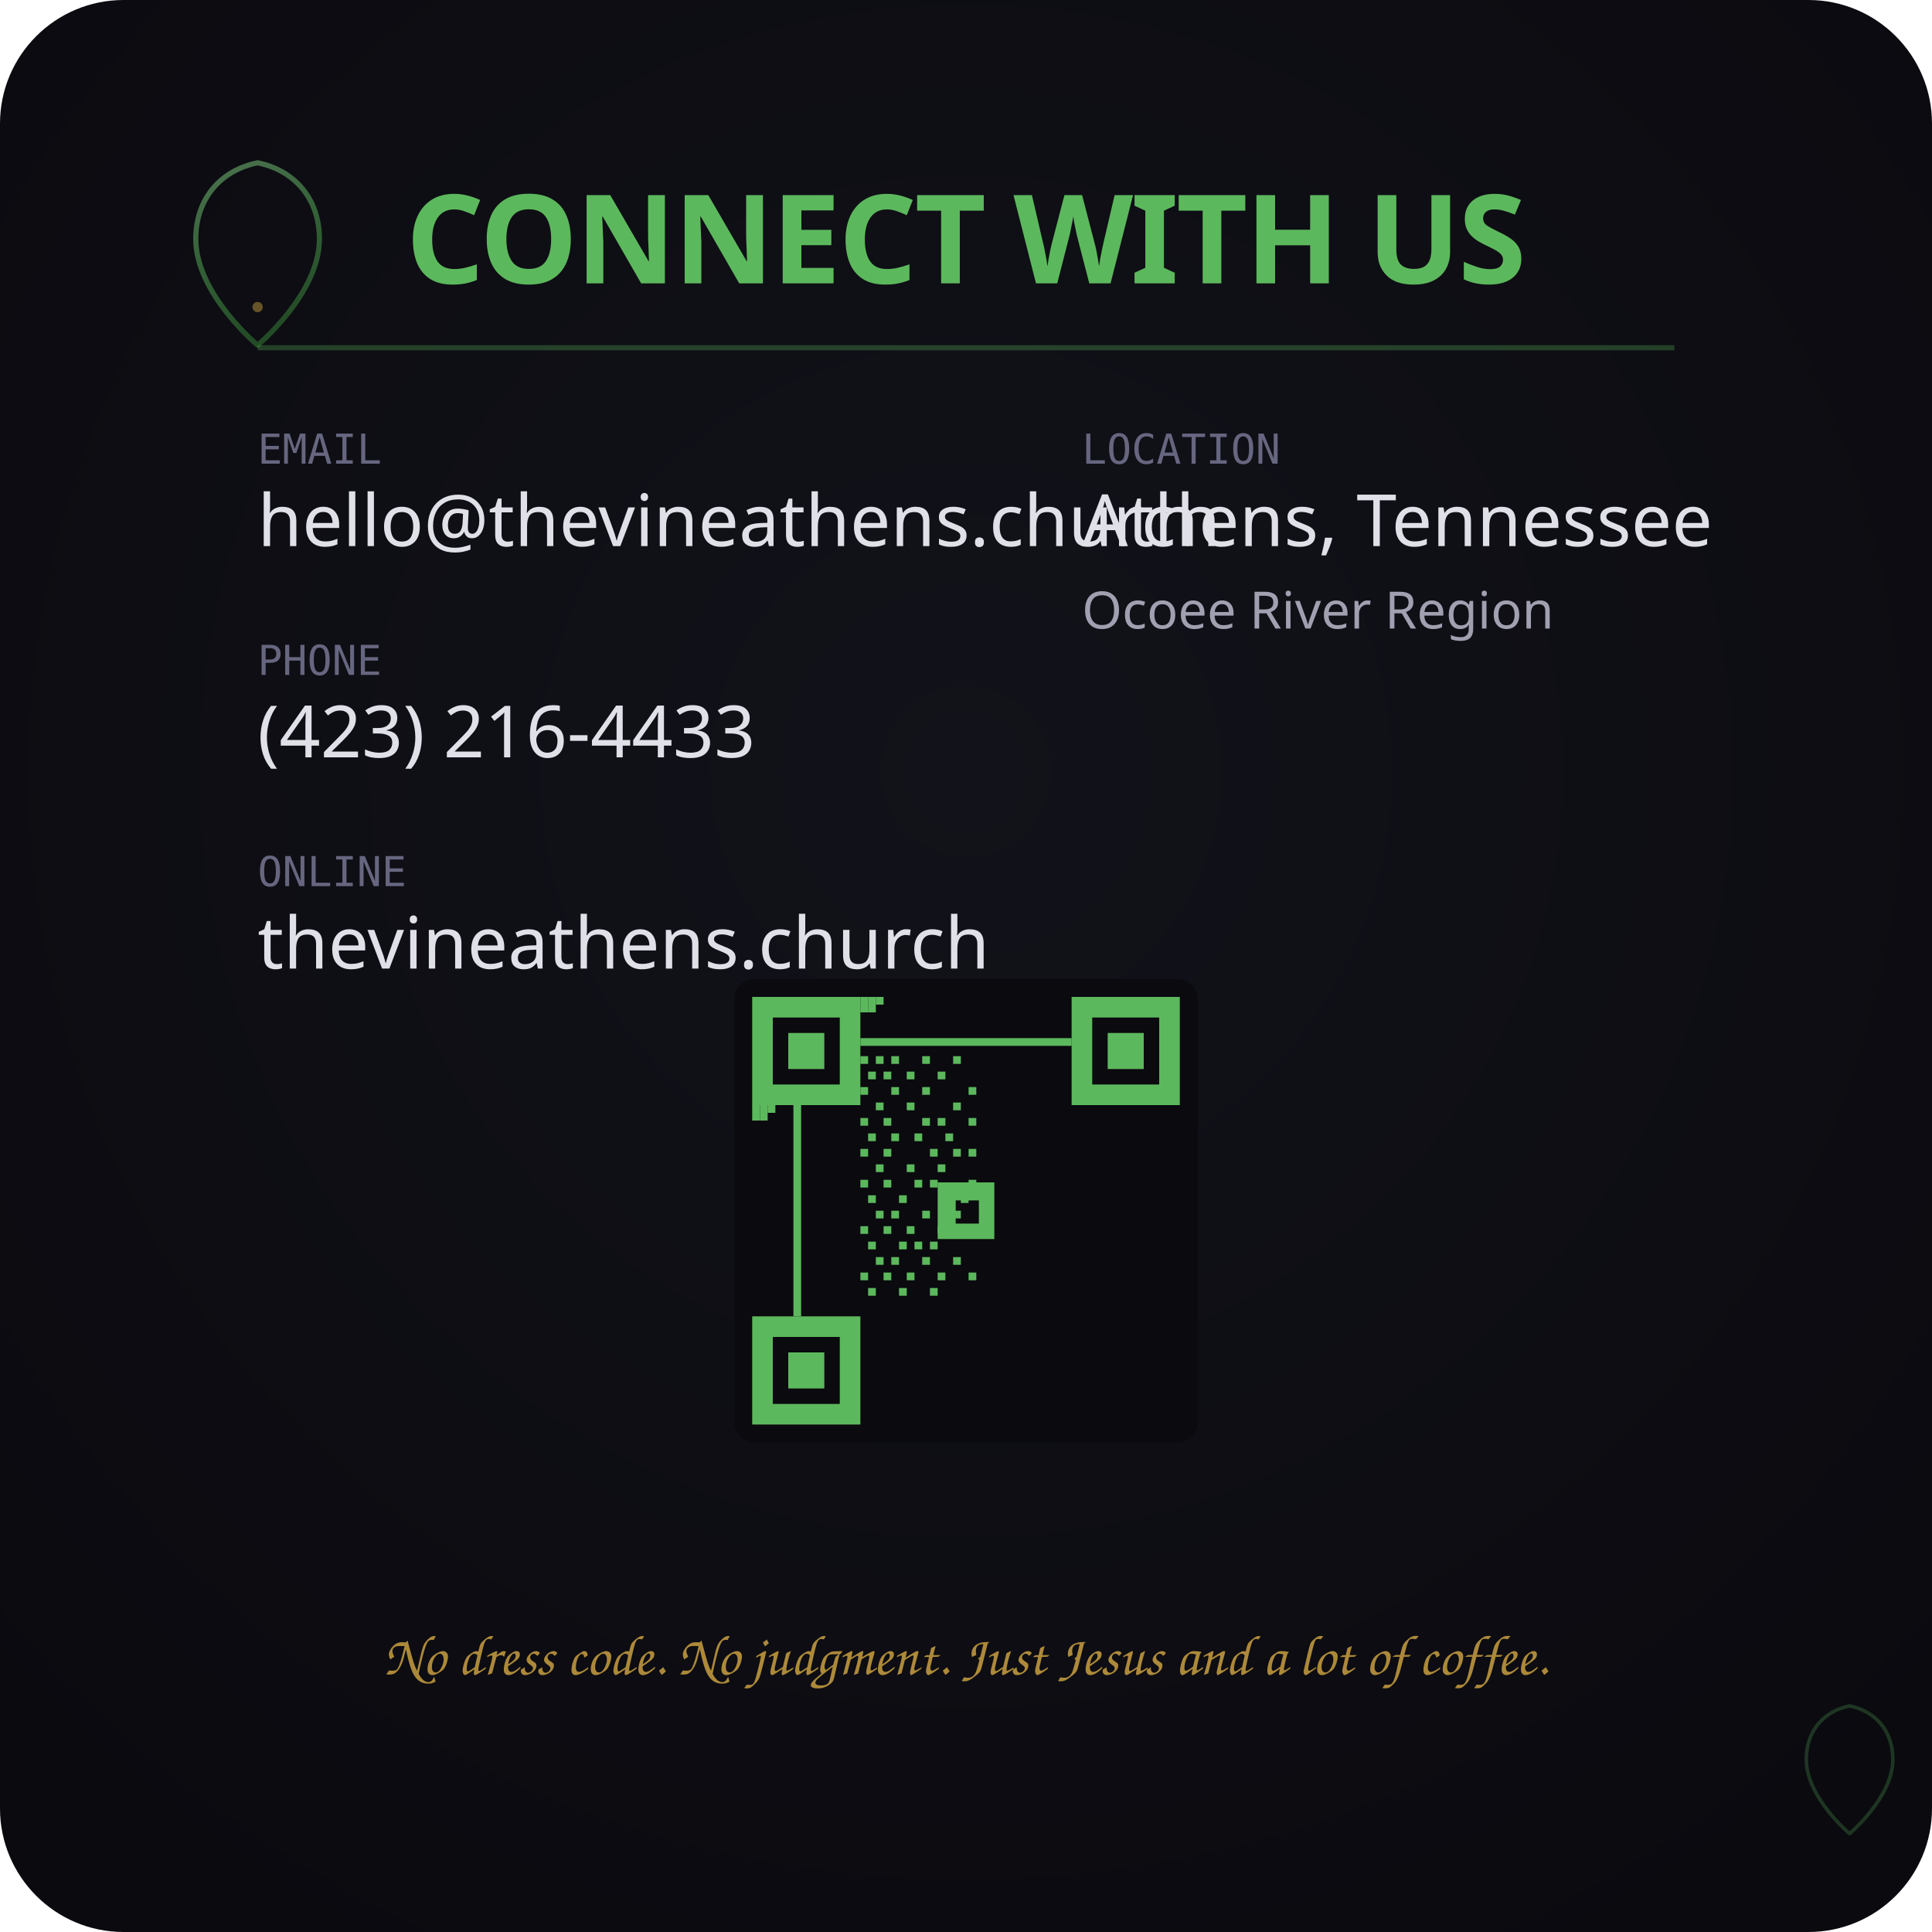
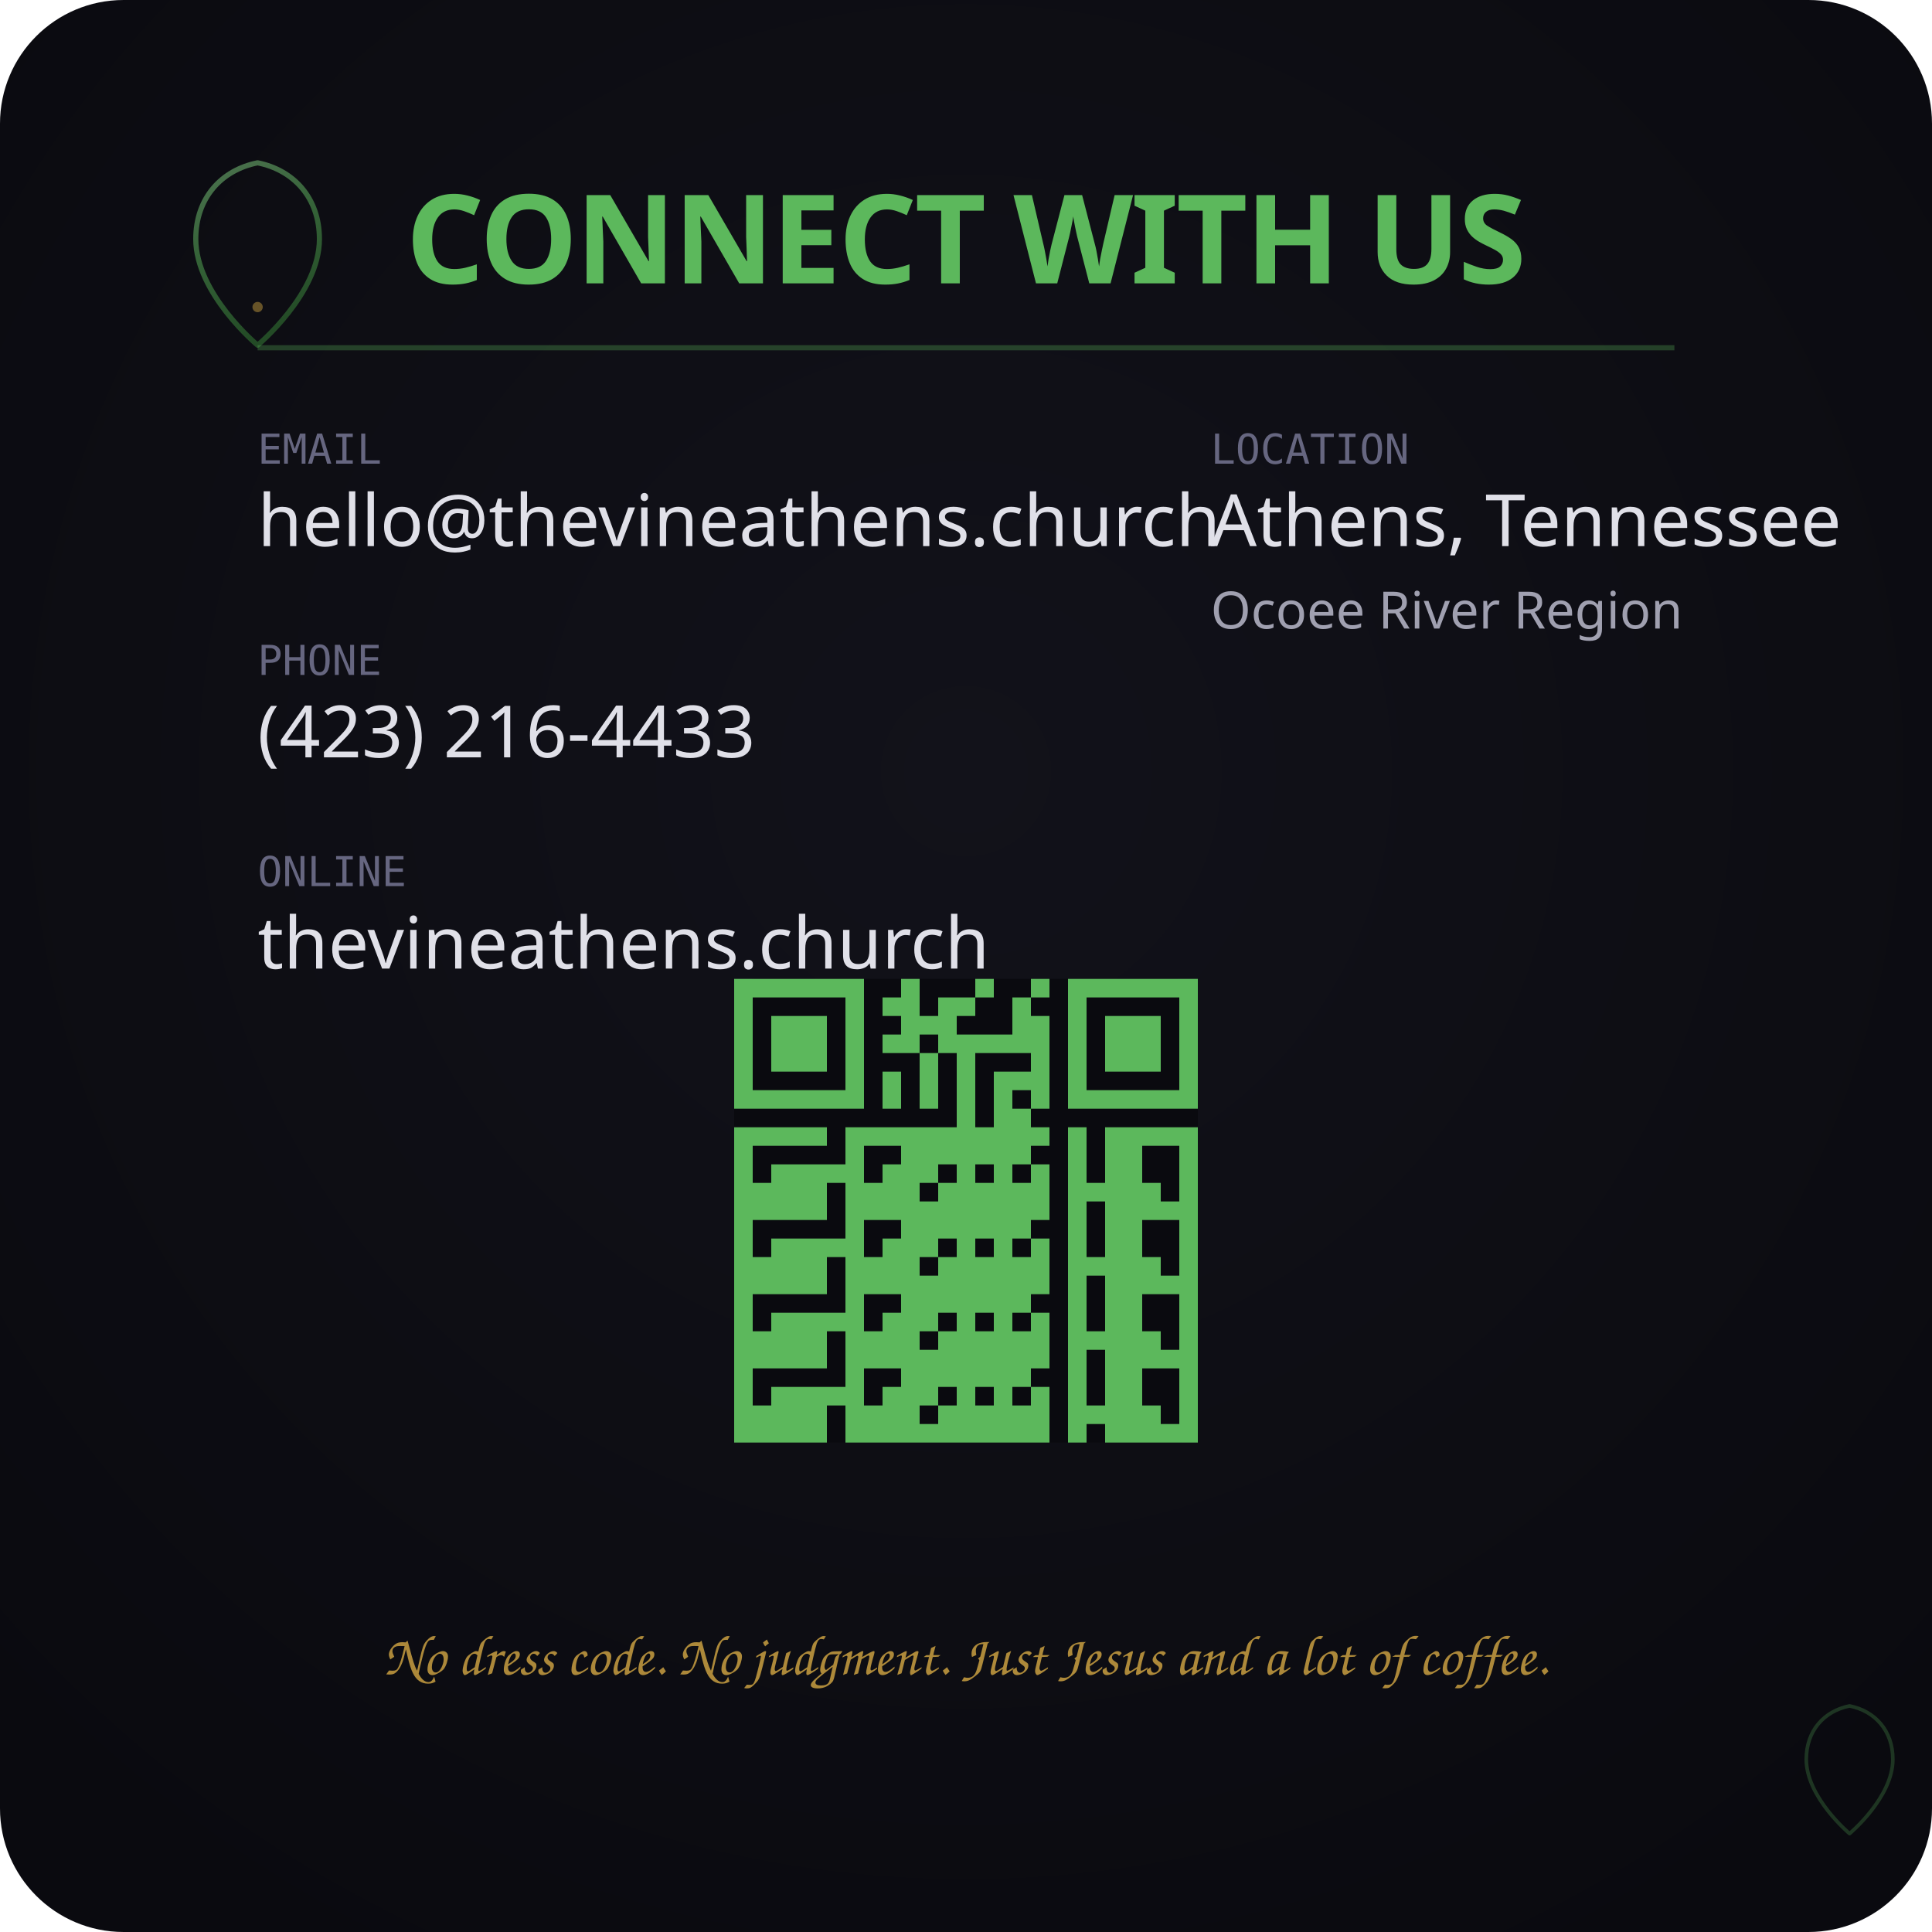
<svg xmlns="http://www.w3.org/2000/svg" viewBox="0 0 750 750" width="750" height="750">
  <defs>
    <radialGradient id="sqb-bg" cx="50%" cy="40%" r="70%">
      <stop offset="0%" stop-color="#12121a" />
      <stop offset="100%" stop-color="#0a0a0f" />
    </radialGradient>
    <linearGradient id="sqb-leaf-stroke" x1="0" y1="0" x2="0.3" y2="1">
      <stop offset="0%" stop-color="#8cd98c" />
      <stop offset="50%" stop-color="#5cb85c" />
      <stop offset="100%" stop-color="#3a8a3a" />
    </linearGradient>
  </defs>
  <rect width="750" height="750" fill="url(#sqb-bg)" rx="48" />
  <g transform="translate(60, 60) scale(0.4)" opacity="0.5">
    <path d="M100 185 C100 185 40 135 40 82 C40 42 65 15 100 8 C135 15 160 42 160 82 C160 135 100 185 100 185Z" fill="none" stroke="url(#sqb-leaf-stroke)" stroke-width="5" stroke-linejoin="round" />
    <circle cx="100" cy="148" r="5" fill="#d4a843" opacity="0.9" />
  </g>
  <text x="375" y="110" text-anchor="middle" font-family="'Space Grotesk', sans-serif" font-size="48" font-weight="700" fill="#5cb85c" letter-spacing="-0.02em">CONNECT WITH US</text>
  <line x1="100" y1="135" x2="650" y2="135" stroke="#5cb85c" stroke-width="2" opacity="0.3" />
  <g transform="translate(100, 180)">
    <text x="0" y="0" font-family="'JetBrains Mono', monospace" font-size="16" fill="#666680">EMAIL</text>
    <text x="0" y="32" font-family="'Space Grotesk', sans-serif" font-size="28" fill="#e0e0e8">hello@thevineathens.church</text>
    <text x="0" y="82" font-family="'JetBrains Mono', monospace" font-size="16" fill="#666680">PHONE</text>
    <text x="0" y="114" font-family="'Space Grotesk', sans-serif" font-size="28" fill="#e0e0e8">(423) 216-4433</text>
    <text x="0" y="164" font-family="'JetBrains Mono', monospace" font-size="16" fill="#666680">ONLINE</text>
    <text x="0" y="196" font-family="'Space Grotesk', sans-serif" font-size="28" fill="#e0e0e8">thevineathens.church</text>
  </g>
-   <g transform="translate(420, 180)">
+   <g transform="translate(470, 180)">
    <text x="0" y="0" font-family="'JetBrains Mono', monospace" font-size="16" fill="#666680">LOCATION</text>
    <text x="0" y="32" font-family="'Space Grotesk', sans-serif" font-size="28" fill="#e0e0e8">Athens, Tennessee</text>
    <text x="0" y="64" font-family="'Space Grotesk', sans-serif" font-size="20" fill="#a0a0b0">Ocoee River Region</text>
  </g>
  <g transform="translate(285, 380)">
    <rect x="0" y="0" width="180" height="180" rx="8" fill="#0a0a0f" />
-     <g fill="#5cb85c">
-       <rect x="7" y="7" width="42" height="42" />
-       <rect x="15" y="15" width="26" height="26" fill="#0a0a0f" />
-       <rect x="21" y="21" width="14" height="14" />
-       <rect x="131" y="7" width="42" height="42" />
-       <rect x="139" y="15" width="26" height="26" fill="#0a0a0f" />
-       <rect x="145" y="21" width="14" height="14" />
-       <rect x="7" y="131" width="42" height="42" />
-       <rect x="15" y="139" width="26" height="26" fill="#0a0a0f" />
-       <rect x="21" y="145" width="14" height="14" />
-       <rect x="49" y="23" width="82" height="3" />
-       <rect x="23" y="49" width="3" height="82" />
-       <rect x="79" y="79" width="22" height="22" />
-       <rect x="86" y="86" width="9" height="9" fill="#0a0a0f" />
-       <rect x="7" y="49" width="3" height="3" />
-       <rect x="10" y="49" width="3" height="3" />
-       <rect x="13" y="49" width="3" height="3" />
-       <rect x="7" y="52" width="3" height="3" />
-       <rect x="10" y="52" width="3" height="3" />
-       <rect x="49" y="7" width="3" height="3" />
-       <rect x="52" y="7" width="3" height="3" />
-       <rect x="55" y="7" width="3" height="3" />
-       <rect x="49" y="10" width="3" height="3" />
-       <rect x="52" y="10" width="3" height="3" />
-       <rect x="49" y="30" width="3" height="3" />
-       <rect x="55" y="30" width="3" height="3" />
-       <rect x="61" y="30" width="3" height="3" />
-       <rect x="73" y="30" width="3" height="3" />
-       <rect x="85" y="30" width="3" height="3" />
-       <rect x="52" y="36" width="3" height="3" />
-       <rect x="58" y="36" width="3" height="3" />
-       <rect x="67" y="36" width="3" height="3" />
-       <rect x="79" y="36" width="3" height="3" />
-       <rect x="49" y="42" width="3" height="3" />
-       <rect x="61" y="42" width="3" height="3" />
-       <rect x="73" y="42" width="3" height="3" />
-       <rect x="91" y="42" width="3" height="3" />
-       <rect x="55" y="48" width="3" height="3" />
-       <rect x="67" y="48" width="3" height="3" />
-       <rect x="85" y="48" width="3" height="3" />
-       <rect x="49" y="54" width="3" height="3" />
-       <rect x="58" y="54" width="3" height="3" />
-       <rect x="73" y="54" width="3" height="3" />
-       <rect x="79" y="54" width="3" height="3" />
-       <rect x="91" y="54" width="3" height="3" />
-       <rect x="52" y="60" width="3" height="3" />
-       <rect x="61" y="60" width="3" height="3" />
-       <rect x="70" y="60" width="3" height="3" />
-       <rect x="82" y="60" width="3" height="3" />
-       <rect x="49" y="66" width="3" height="3" />
-       <rect x="58" y="66" width="3" height="3" />
-       <rect x="76" y="66" width="3" height="3" />
-       <rect x="85" y="66" width="3" height="3" />
-       <rect x="91" y="66" width="3" height="3" />
-       <rect x="55" y="72" width="3" height="3" />
-       <rect x="67" y="72" width="3" height="3" />
-       <rect x="79" y="72" width="3" height="3" />
-       <rect x="49" y="78" width="3" height="3" />
-       <rect x="58" y="78" width="3" height="3" />
-       <rect x="70" y="78" width="3" height="3" />
-       <rect x="76" y="78" width="3" height="3" />
-       <rect x="91" y="78" width="3" height="3" />
-       <rect x="52" y="84" width="3" height="3" />
-       <rect x="64" y="84" width="3" height="3" />
-       <rect x="82" y="84" width="3" height="3" />
-       <rect x="88" y="84" width="3" height="3" />
-       <rect x="55" y="90" width="3" height="3" />
-       <rect x="61" y="90" width="3" height="3" />
-       <rect x="73" y="90" width="3" height="3" />
-       <rect x="85" y="90" width="3" height="3" />
-       <rect x="49" y="96" width="3" height="3" />
-       <rect x="58" y="96" width="3" height="3" />
-       <rect x="67" y="96" width="3" height="3" />
-       <rect x="79" y="96" width="3" height="3" />
-       <rect x="91" y="96" width="3" height="3" />
-       <rect x="52" y="102" width="3" height="3" />
-       <rect x="64" y="102" width="3" height="3" />
-       <rect x="70" y="102" width="3" height="3" />
-       <rect x="76" y="102" width="3" height="3" />
-       <rect x="55" y="108" width="3" height="3" />
-       <rect x="61" y="108" width="3" height="3" />
-       <rect x="73" y="108" width="3" height="3" />
-       <rect x="85" y="108" width="3" height="3" />
-       <rect x="49" y="114" width="3" height="3" />
-       <rect x="58" y="114" width="3" height="3" />
-       <rect x="67" y="114" width="3" height="3" />
-       <rect x="79" y="114" width="3" height="3" />
-       <rect x="91" y="114" width="3" height="3" />
-       <rect x="52" y="120" width="3" height="3" />
-       <rect x="64" y="120" width="3" height="3" />
-       <rect x="76" y="120" width="3" height="3" />
+     <g transform="scale(0.9)" fill="#5cb85c">
+       <path d="M 0,0 l 8,0 0,8 -8,0 z M 8,0 l 8,0 0,8 -8,0 z M 16,0 l 8,0 0,8 -8,0 z M 24,0 l 8,0 0,8 -8,0 z M 32,0 l 8,0 0,8 -8,0 z M 40,0 l 8,0 0,8 -8,0 z M 48,0 l 8,0 0,8 -8,0 z M 72,0 l 8,0 0,8 -8,0 z M 104,0 l 8,0 0,8 -8,0 z M 128,0 l 8,0 0,8 -8,0 z M 144,0 l 8,0 0,8 -8,0 z M 152,0 l 8,0 0,8 -8,0 z M 160,0 l 8,0 0,8 -8,0 z M 168,0 l 8,0 0,8 -8,0 z M 176,0 l 8,0 0,8 -8,0 z M 184,0 l 8,0 0,8 -8,0 z M 192,0 l 8,0 0,8 -8,0 z M 0,8 l 8,0 0,8 -8,0 z M 48,8 l 8,0 0,8 -8,0 z M 64,8 l 8,0 0,8 -8,0 z M 72,8 l 8,0 0,8 -8,0 z M 88,8 l 8,0 0,8 -8,0 z M 96,8 l 8,0 0,8 -8,0 z M 120,8 l 8,0 0,8 -8,0 z M 144,8 l 8,0 0,8 -8,0 z M 192,8 l 8,0 0,8 -8,0 z M 0,16 l 8,0 0,8 -8,0 z M 16,16 l 8,0 0,8 -8,0 z M 24,16 l 8,0 0,8 -8,0 z M 32,16 l 8,0 0,8 -8,0 z M 48,16 l 8,0 0,8 -8,0 z M 72,16 l 8,0 0,8 -8,0 z M 80,16 l 8,0 0,8 -8,0 z M 88,16 l 8,0 0,8 -8,0 z M 120,16 l 8,0 0,8 -8,0 z M 128,16 l 8,0 0,8 -8,0 z M 144,16 l 8,0 0,8 -8,0 z M 160,16 l 8,0 0,8 -8,0 z M 168,16 l 8,0 0,8 -8,0 z M 176,16 l 8,0 0,8 -8,0 z M 192,16 l 8,0 0,8 -8,0 z M 0,24 l 8,0 0,8 -8,0 z M 16,24 l 8,0 0,8 -8,0 z M 24,24 l 8,0 0,8 -8,0 z M 32,24 l 8,0 0,8 -8,0 z M 48,24 l 8,0 0,8 -8,0 z M 64,24 l 8,0 0,8 -8,0 z M 72,24 l 8,0 0,8 -8,0 z M 88,24 l 8,0 0,8 -8,0 z M 96,24 l 8,0 0,8 -8,0 z M 104,24 l 8,0 0,8 -8,0 z M 112,24 l 8,0 0,8 -8,0 z M 120,24 l 8,0 0,8 -8,0 z M 128,24 l 8,0 0,8 -8,0 z M 144,24 l 8,0 0,8 -8,0 z M 160,24 l 8,0 0,8 -8,0 z M 168,24 l 8,0 0,8 -8,0 z M 176,24 l 8,0 0,8 -8,0 z M 192,24 l 8,0 0,8 -8,0 z M 0,32 l 8,0 0,8 -8,0 z M 16,32 l 8,0 0,8 -8,0 z M 24,32 l 8,0 0,8 -8,0 z M 32,32 l 8,0 0,8 -8,0 z M 48,32 l 8,0 0,8 -8,0 z M 80,32 l 8,0 0,8 -8,0 z M 96,32 l 8,0 0,8 -8,0 z M 128,32 l 8,0 0,8 -8,0 z M 144,32 l 8,0 0,8 -8,0 z M 160,32 l 8,0 0,8 -8,0 z M 168,32 l 8,0 0,8 -8,0 z M 176,32 l 8,0 0,8 -8,0 z M 192,32 l 8,0 0,8 -8,0 z M 0,40 l 8,0 0,8 -8,0 z M 48,40 l 8,0 0,8 -8,0 z M 64,40 l 8,0 0,8 -8,0 z M 80,40 l 8,0 0,8 -8,0 z M 96,40 l 8,0 0,8 -8,0 z M 112,40 l 8,0 0,8 -8,0 z M 120,40 l 8,0 0,8 -8,0 z M 128,40 l 8,0 0,8 -8,0 z M 144,40 l 8,0 0,8 -8,0 z M 192,40 l 8,0 0,8 -8,0 z M 0,48 l 8,0 0,8 -8,0 z M 8,48 l 8,0 0,8 -8,0 z M 16,48 l 8,0 0,8 -8,0 z M 24,48 l 8,0 0,8 -8,0 z M 32,48 l 8,0 0,8 -8,0 z M 40,48 l 8,0 0,8 -8,0 z M 48,48 l 8,0 0,8 -8,0 z M 64,48 l 8,0 0,8 -8,0 z M 80,48 l 8,0 0,8 -8,0 z M 96,48 l 8,0 0,8 -8,0 z M 112,48 l 8,0 0,8 -8,0 z M 128,48 l 8,0 0,8 -8,0 z M 144,48 l 8,0 0,8 -8,0 z M 152,48 l 8,0 0,8 -8,0 z M 160,48 l 8,0 0,8 -8,0 z M 168,48 l 8,0 0,8 -8,0 z M 176,48 l 8,0 0,8 -8,0 z M 184,48 l 8,0 0,8 -8,0 z M 192,48 l 8,0 0,8 -8,0 z M 96,56 l 8,0 0,8 -8,0 z M 112,56 l 8,0 0,8 -8,0 z M 120,56 l 8,0 0,8 -8,0 z M 0,64 l 8,0 0,8 -8,0 z M 8,64 l 8,0 0,8 -8,0 z M 16,64 l 8,0 0,8 -8,0 z M 24,64 l 8,0 0,8 -8,0 z M 32,64 l 8,0 0,8 -8,0 z M 48,64 l 8,0 0,8 -8,0 z M 56,64 l 8,0 0,8 -8,0 z M 64,64 l 8,0 0,8 -8,0 z M 72,64 l 8,0 0,8 -8,0 z M 80,64 l 8,0 0,8 -8,0 z M 88,64 l 8,0 0,8 -8,0 z M 96,64 l 8,0 0,8 -8,0 z M 104,64 l 8,0 0,8 -8,0 z M 112,64 l 8,0 0,8 -8,0 z M 120,64 l 8,0 0,8 -8,0 z M 128,64 l 8,0 0,8 -8,0 z M 144,64 l 8,0 0,8 -8,0 z M 160,64 l 8,0 0,8 -8,0 z M 168,64 l 8,0 0,8 -8,0 z M 176,64 l 8,0 0,8 -8,0 z M 184,64 l 8,0 0,8 -8,0 z M 192,64 l 8,0 0,8 -8,0 z M 0,72 l 8,0 0,8 -8,0 z M 48,72 l 8,0 0,8 -8,0 z M 72,72 l 8,0 0,8 -8,0 z M 80,72 l 8,0 0,8 -8,0 z M 88,72 l 8,0 0,8 -8,0 z M 96,72 l 8,0 0,8 -8,0 z M 104,72 l 8,0 0,8 -8,0 z M 112,72 l 8,0 0,8 -8,0 z M 120,72 l 8,0 0,8 -8,0 z M 144,72 l 8,0 0,8 -8,0 z M 160,72 l 8,0 0,8 -8,0 z M 168,72 l 8,0 0,8 -8,0 z M 192,72 l 8,0 0,8 -8,0 z M 0,80 l 8,0 0,8 -8,0 z M 16,80 l 8,0 0,8 -8,0 z M 24,80 l 8,0 0,8 -8,0 z M 32,80 l 8,0 0,8 -8,0 z M 40,80 l 8,0 0,8 -8,0 z M 48,80 l 8,0 0,8 -8,0 z M 64,80 l 8,0 0,8 -8,0 z M 72,80 l 8,0 0,8 -8,0 z M 80,80 l 8,0 0,8 -8,0 z M 96,80 l 8,0 0,8 -8,0 z M 112,80 l 8,0 0,8 -8,0 z M 128,80 l 8,0 0,8 -8,0 z M 144,80 l 8,0 0,8 -8,0 z M 160,80 l 8,0 0,8 -8,0 z M 168,80 l 8,0 0,8 -8,0 z M 192,80 l 8,0 0,8 -8,0 z M 0,88 l 8,0 0,8 -8,0 z M 8,88 l 8,0 0,8 -8,0 z M 16,88 l 8,0 0,8 -8,0 z M 24,88 l 8,0 0,8 -8,0 z M 32,88 l 8,0 0,8 -8,0 z M 48,88 l 8,0 0,8 -8,0 z M 56,88 l 8,0 0,8 -8,0 z M 64,88 l 8,0 0,8 -8,0 z M 72,88 l 8,0 0,8 -8,0 z M 88,88 l 8,0 0,8 -8,0 z M 96,88 l 8,0 0,8 -8,0 z M 104,88 l 8,0 0,8 -8,0 z M 112,88 l 8,0 0,8 -8,0 z M 120,88 l 8,0 0,8 -8,0 z M 128,88 l 8,0 0,8 -8,0 z M 144,88 l 8,0 0,8 -8,0 z M 152,88 l 8,0 0,8 -8,0 z M 160,88 l 8,0 0,8 -8,0 z M 168,88 l 8,0 0,8 -8,0 z M 176,88 l 8,0 0,8 -8,0 z M 192,88 l 8,0 0,8 -8,0 z M 0,96 l 8,0 0,8 -8,0 z M 8,96 l 8,0 0,8 -8,0 z M 16,96 l 8,0 0,8 -8,0 z M 24,96 l 8,0 0,8 -8,0 z M 32,96 l 8,0 0,8 -8,0 z M 48,96 l 8,0 0,8 -8,0 z M 56,96 l 8,0 0,8 -8,0 z M 64,96 l 8,0 0,8 -8,0 z M 72,96 l 8,0 0,8 -8,0 z M 80,96 l 8,0 0,8 -8,0 z M 88,96 l 8,0 0,8 -8,0 z M 96,96 l 8,0 0,8 -8,0 z M 104,96 l 8,0 0,8 -8,0 z M 112,96 l 8,0 0,8 -8,0 z M 120,96 l 8,0 0,8 -8,0 z M 128,96 l 8,0 0,8 -8,0 z M 144,96 l 8,0 0,8 -8,0 z M 160,96 l 8,0 0,8 -8,0 z M 168,96 l 8,0 0,8 -8,0 z M 176,96 l 8,0 0,8 -8,0 z M 184,96 l 8,0 0,8 -8,0 z M 192,96 l 8,0 0,8 -8,0 z M 0,104 l 8,0 0,8 -8,0 z M 48,104 l 8,0 0,8 -8,0 z M 72,104 l 8,0 0,8 -8,0 z M 80,104 l 8,0 0,8 -8,0 z M 88,104 l 8,0 0,8 -8,0 z M 96,104 l 8,0 0,8 -8,0 z M 104,104 l 8,0 0,8 -8,0 z M 112,104 l 8,0 0,8 -8,0 z M 120,104 l 8,0 0,8 -8,0 z M 144,104 l 8,0 0,8 -8,0 z M 160,104 l 8,0 0,8 -8,0 z M 168,104 l 8,0 0,8 -8,0 z M 192,104 l 8,0 0,8 -8,0 z M 0,112 l 8,0 0,8 -8,0 z M 16,112 l 8,0 0,8 -8,0 z M 24,112 l 8,0 0,8 -8,0 z M 32,112 l 8,0 0,8 -8,0 z M 40,112 l 8,0 0,8 -8,0 z M 48,112 l 8,0 0,8 -8,0 z M 64,112 l 8,0 0,8 -8,0 z M 72,112 l 8,0 0,8 -8,0 z M 80,112 l 8,0 0,8 -8,0 z M 96,112 l 8,0 0,8 -8,0 z M 112,112 l 8,0 0,8 -8,0 z M 128,112 l 8,0 0,8 -8,0 z M 144,112 l 8,0 0,8 -8,0 z M 160,112 l 8,0 0,8 -8,0 z M 168,112 l 8,0 0,8 -8,0 z M 192,112 l 8,0 0,8 -8,0 z M 0,120 l 8,0 0,8 -8,0 z M 8,120 l 8,0 0,8 -8,0 z M 16,120 l 8,0 0,8 -8,0 z M 24,120 l 8,0 0,8 -8,0 z M 32,120 l 8,0 0,8 -8,0 z M 48,120 l 8,0 0,8 -8,0 z M 56,120 l 8,0 0,8 -8,0 z M 64,120 l 8,0 0,8 -8,0 z M 72,120 l 8,0 0,8 -8,0 z M 88,120 l 8,0 0,8 -8,0 z M 96,120 l 8,0 0,8 -8,0 z M 104,120 l 8,0 0,8 -8,0 z M 112,120 l 8,0 0,8 -8,0 z M 120,120 l 8,0 0,8 -8,0 z M 128,120 l 8,0 0,8 -8,0 z M 144,120 l 8,0 0,8 -8,0 z M 152,120 l 8,0 0,8 -8,0 z M 160,120 l 8,0 0,8 -8,0 z M 168,120 l 8,0 0,8 -8,0 z M 176,120 l 8,0 0,8 -8,0 z M 192,120 l 8,0 0,8 -8,0 z M 0,128 l 8,0 0,8 -8,0 z M 8,128 l 8,0 0,8 -8,0 z M 16,128 l 8,0 0,8 -8,0 z M 24,128 l 8,0 0,8 -8,0 z M 32,128 l 8,0 0,8 -8,0 z M 48,128 l 8,0 0,8 -8,0 z M 56,128 l 8,0 0,8 -8,0 z M 64,128 l 8,0 0,8 -8,0 z M 72,128 l 8,0 0,8 -8,0 z M 80,128 l 8,0 0,8 -8,0 z M 88,128 l 8,0 0,8 -8,0 z M 96,128 l 8,0 0,8 -8,0 z M 104,128 l 8,0 0,8 -8,0 z M 112,128 l 8,0 0,8 -8,0 z M 120,128 l 8,0 0,8 -8,0 z M 128,128 l 8,0 0,8 -8,0 z M 144,128 l 8,0 0,8 -8,0 z M 160,128 l 8,0 0,8 -8,0 z M 168,128 l 8,0 0,8 -8,0 z M 176,128 l 8,0 0,8 -8,0 z M 184,128 l 8,0 0,8 -8,0 z M 192,128 l 8,0 0,8 -8,0 z M 0,136 l 8,0 0,8 -8,0 z M 48,136 l 8,0 0,8 -8,0 z M 72,136 l 8,0 0,8 -8,0 z M 80,136 l 8,0 0,8 -8,0 z M 88,136 l 8,0 0,8 -8,0 z M 96,136 l 8,0 0,8 -8,0 z M 104,136 l 8,0 0,8 -8,0 z M 112,136 l 8,0 0,8 -8,0 z M 120,136 l 8,0 0,8 -8,0 z M 144,136 l 8,0 0,8 -8,0 z M 160,136 l 8,0 0,8 -8,0 z M 168,136 l 8,0 0,8 -8,0 z M 192,136 l 8,0 0,8 -8,0 z M 0,144 l 8,0 0,8 -8,0 z M 16,144 l 8,0 0,8 -8,0 z M 24,144 l 8,0 0,8 -8,0 z M 32,144 l 8,0 0,8 -8,0 z M 40,144 l 8,0 0,8 -8,0 z M 48,144 l 8,0 0,8 -8,0 z M 64,144 l 8,0 0,8 -8,0 z M 72,144 l 8,0 0,8 -8,0 z M 80,144 l 8,0 0,8 -8,0 z M 96,144 l 8,0 0,8 -8,0 z M 112,144 l 8,0 0,8 -8,0 z M 128,144 l 8,0 0,8 -8,0 z M 144,144 l 8,0 0,8 -8,0 z M 160,144 l 8,0 0,8 -8,0 z M 168,144 l 8,0 0,8 -8,0 z M 192,144 l 8,0 0,8 -8,0 z M 0,152 l 8,0 0,8 -8,0 z M 8,152 l 8,0 0,8 -8,0 z M 16,152 l 8,0 0,8 -8,0 z M 24,152 l 8,0 0,8 -8,0 z M 32,152 l 8,0 0,8 -8,0 z M 48,152 l 8,0 0,8 -8,0 z M 56,152 l 8,0 0,8 -8,0 z M 64,152 l 8,0 0,8 -8,0 z M 72,152 l 8,0 0,8 -8,0 z M 88,152 l 8,0 0,8 -8,0 z M 96,152 l 8,0 0,8 -8,0 z M 104,152 l 8,0 0,8 -8,0 z M 112,152 l 8,0 0,8 -8,0 z M 120,152 l 8,0 0,8 -8,0 z M 128,152 l 8,0 0,8 -8,0 z M 144,152 l 8,0 0,8 -8,0 z M 152,152 l 8,0 0,8 -8,0 z M 160,152 l 8,0 0,8 -8,0 z M 168,152 l 8,0 0,8 -8,0 z M 176,152 l 8,0 0,8 -8,0 z M 192,152 l 8,0 0,8 -8,0 z M 0,160 l 8,0 0,8 -8,0 z M 8,160 l 8,0 0,8 -8,0 z M 16,160 l 8,0 0,8 -8,0 z M 24,160 l 8,0 0,8 -8,0 z M 32,160 l 8,0 0,8 -8,0 z M 48,160 l 8,0 0,8 -8,0 z M 56,160 l 8,0 0,8 -8,0 z M 64,160 l 8,0 0,8 -8,0 z M 72,160 l 8,0 0,8 -8,0 z M 80,160 l 8,0 0,8 -8,0 z M 88,160 l 8,0 0,8 -8,0 z M 96,160 l 8,0 0,8 -8,0 z M 104,160 l 8,0 0,8 -8,0 z M 112,160 l 8,0 0,8 -8,0 z M 120,160 l 8,0 0,8 -8,0 z M 128,160 l 8,0 0,8 -8,0 z M 144,160 l 8,0 0,8 -8,0 z M 160,160 l 8,0 0,8 -8,0 z M 168,160 l 8,0 0,8 -8,0 z M 176,160 l 8,0 0,8 -8,0 z M 184,160 l 8,0 0,8 -8,0 z M 192,160 l 8,0 0,8 -8,0 z M 0,168 l 8,0 0,8 -8,0 z M 48,168 l 8,0 0,8 -8,0 z M 72,168 l 8,0 0,8 -8,0 z M 80,168 l 8,0 0,8 -8,0 z M 88,168 l 8,0 0,8 -8,0 z M 96,168 l 8,0 0,8 -8,0 z M 104,168 l 8,0 0,8 -8,0 z M 112,168 l 8,0 0,8 -8,0 z M 120,168 l 8,0 0,8 -8,0 z M 144,168 l 8,0 0,8 -8,0 z M 160,168 l 8,0 0,8 -8,0 z M 168,168 l 8,0 0,8 -8,0 z M 192,168 l 8,0 0,8 -8,0 z M 0,176 l 8,0 0,8 -8,0 z M 16,176 l 8,0 0,8 -8,0 z M 24,176 l 8,0 0,8 -8,0 z M 32,176 l 8,0 0,8 -8,0 z M 40,176 l 8,0 0,8 -8,0 z M 48,176 l 8,0 0,8 -8,0 z M 64,176 l 8,0 0,8 -8,0 z M 72,176 l 8,0 0,8 -8,0 z M 80,176 l 8,0 0,8 -8,0 z M 96,176 l 8,0 0,8 -8,0 z M 112,176 l 8,0 0,8 -8,0 z M 128,176 l 8,0 0,8 -8,0 z M 144,176 l 8,0 0,8 -8,0 z M 160,176 l 8,0 0,8 -8,0 z M 168,176 l 8,0 0,8 -8,0 z M 192,176 l 8,0 0,8 -8,0 z M 0,184 l 8,0 0,8 -8,0 z M 8,184 l 8,0 0,8 -8,0 z M 16,184 l 8,0 0,8 -8,0 z M 24,184 l 8,0 0,8 -8,0 z M 32,184 l 8,0 0,8 -8,0 z M 48,184 l 8,0 0,8 -8,0 z M 56,184 l 8,0 0,8 -8,0 z M 64,184 l 8,0 0,8 -8,0 z M 72,184 l 8,0 0,8 -8,0 z M 88,184 l 8,0 0,8 -8,0 z M 96,184 l 8,0 0,8 -8,0 z M 104,184 l 8,0 0,8 -8,0 z M 112,184 l 8,0 0,8 -8,0 z M 120,184 l 8,0 0,8 -8,0 z M 128,184 l 8,0 0,8 -8,0 z M 144,184 l 8,0 0,8 -8,0 z M 152,184 l 8,0 0,8 -8,0 z M 160,184 l 8,0 0,8 -8,0 z M 168,184 l 8,0 0,8 -8,0 z M 176,184 l 8,0 0,8 -8,0 z M 192,184 l 8,0 0,8 -8,0 z M 0,192 l 8,0 0,8 -8,0 z M 8,192 l 8,0 0,8 -8,0 z M 16,192 l 8,0 0,8 -8,0 z M 24,192 l 8,0 0,8 -8,0 z M 32,192 l 8,0 0,8 -8,0 z M 48,192 l 8,0 0,8 -8,0 z M 56,192 l 8,0 0,8 -8,0 z M 64,192 l 8,0 0,8 -8,0 z M 72,192 l 8,0 0,8 -8,0 z M 80,192 l 8,0 0,8 -8,0 z M 88,192 l 8,0 0,8 -8,0 z M 96,192 l 8,0 0,8 -8,0 z M 104,192 l 8,0 0,8 -8,0 z M 112,192 l 8,0 0,8 -8,0 z M 120,192 l 8,0 0,8 -8,0 z M 128,192 l 8,0 0,8 -8,0 z M 144,192 l 8,0 0,8 -8,0 z M 160,192 l 8,0 0,8 -8,0 z M 168,192 l 8,0 0,8 -8,0 z M 176,192 l 8,0 0,8 -8,0 z M 184,192 l 8,0 0,8 -8,0 z M 192,192 l 8,0 0,8 -8,0 z" />
    </g>
  </g>
  <text x="375" y="650" text-anchor="middle" font-family="'Caveat', cursive" font-size="22" fill="#d4a843" opacity="0.8">No dress code. No judgment. Just Jesus and a lot of coffee.</text>
  <g transform="translate(690, 660) scale(0.28)" opacity="0.25">
    <path d="M100 185 C100 185 40 135 40 82 C40 42 65 15 100 8 C135 15 160 42 160 82 C160 135 100 185 100 185Z" fill="none" stroke="#5cb85c" stroke-width="5" stroke-linejoin="round" />
  </g>
</svg>
